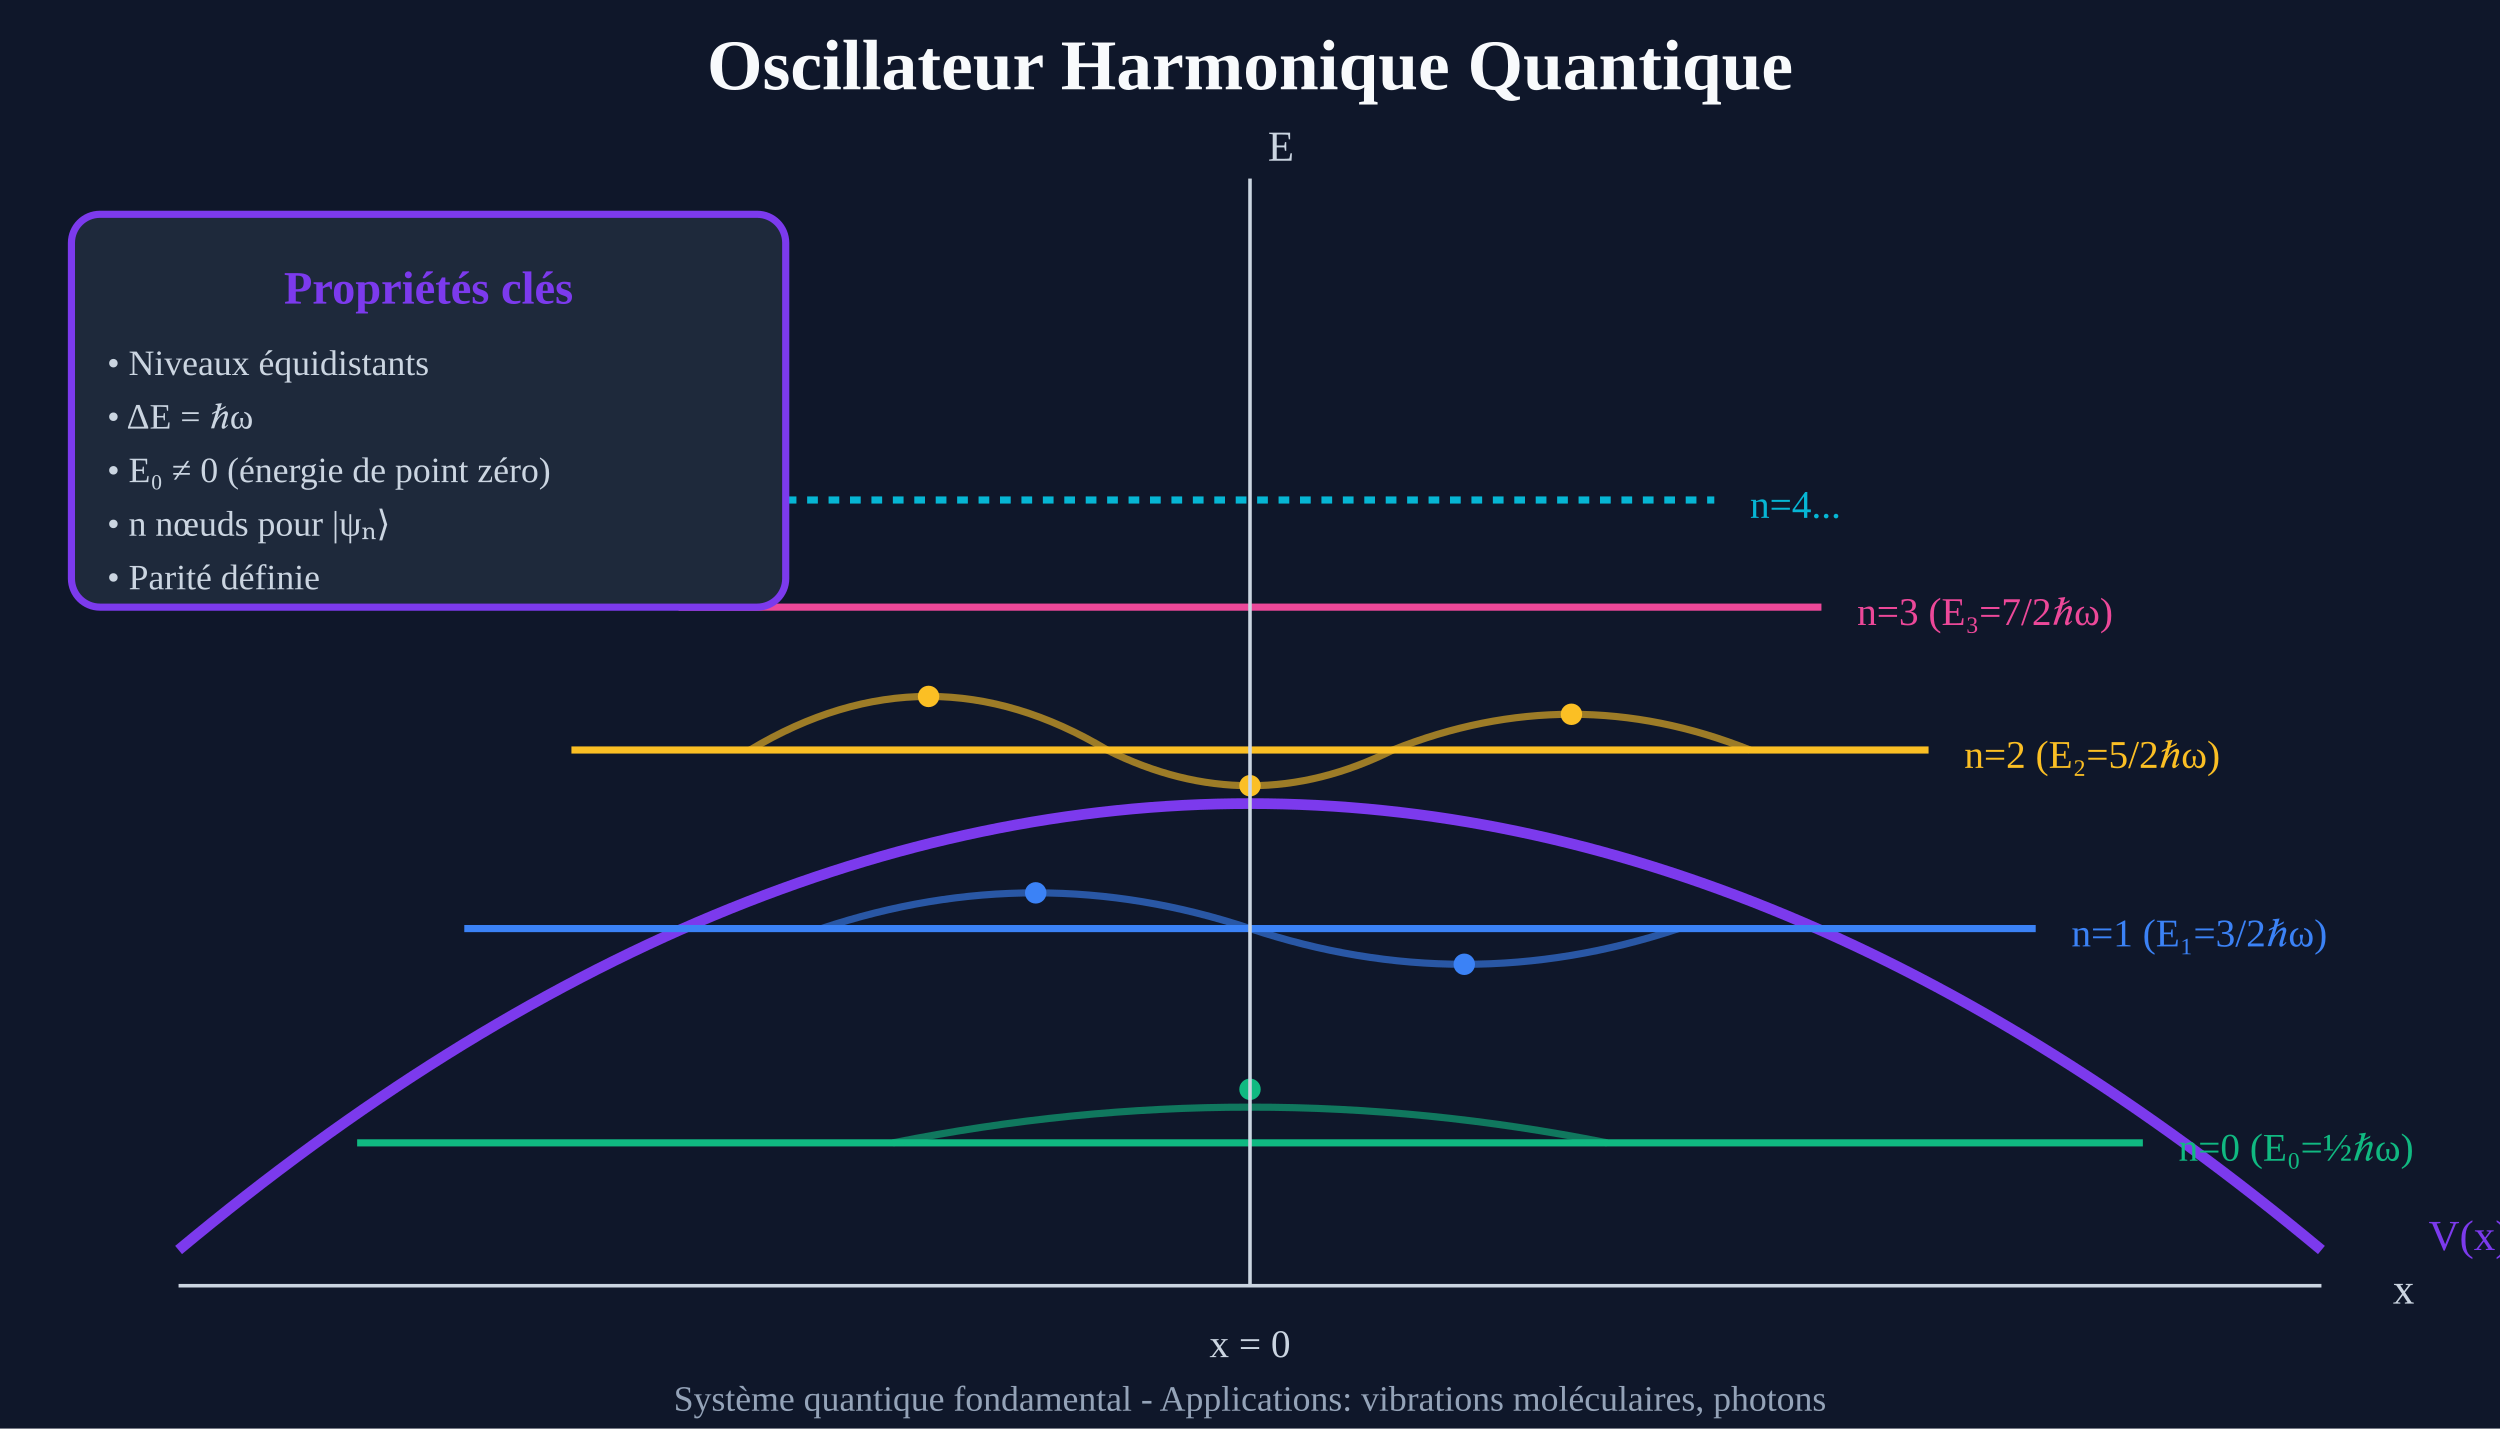
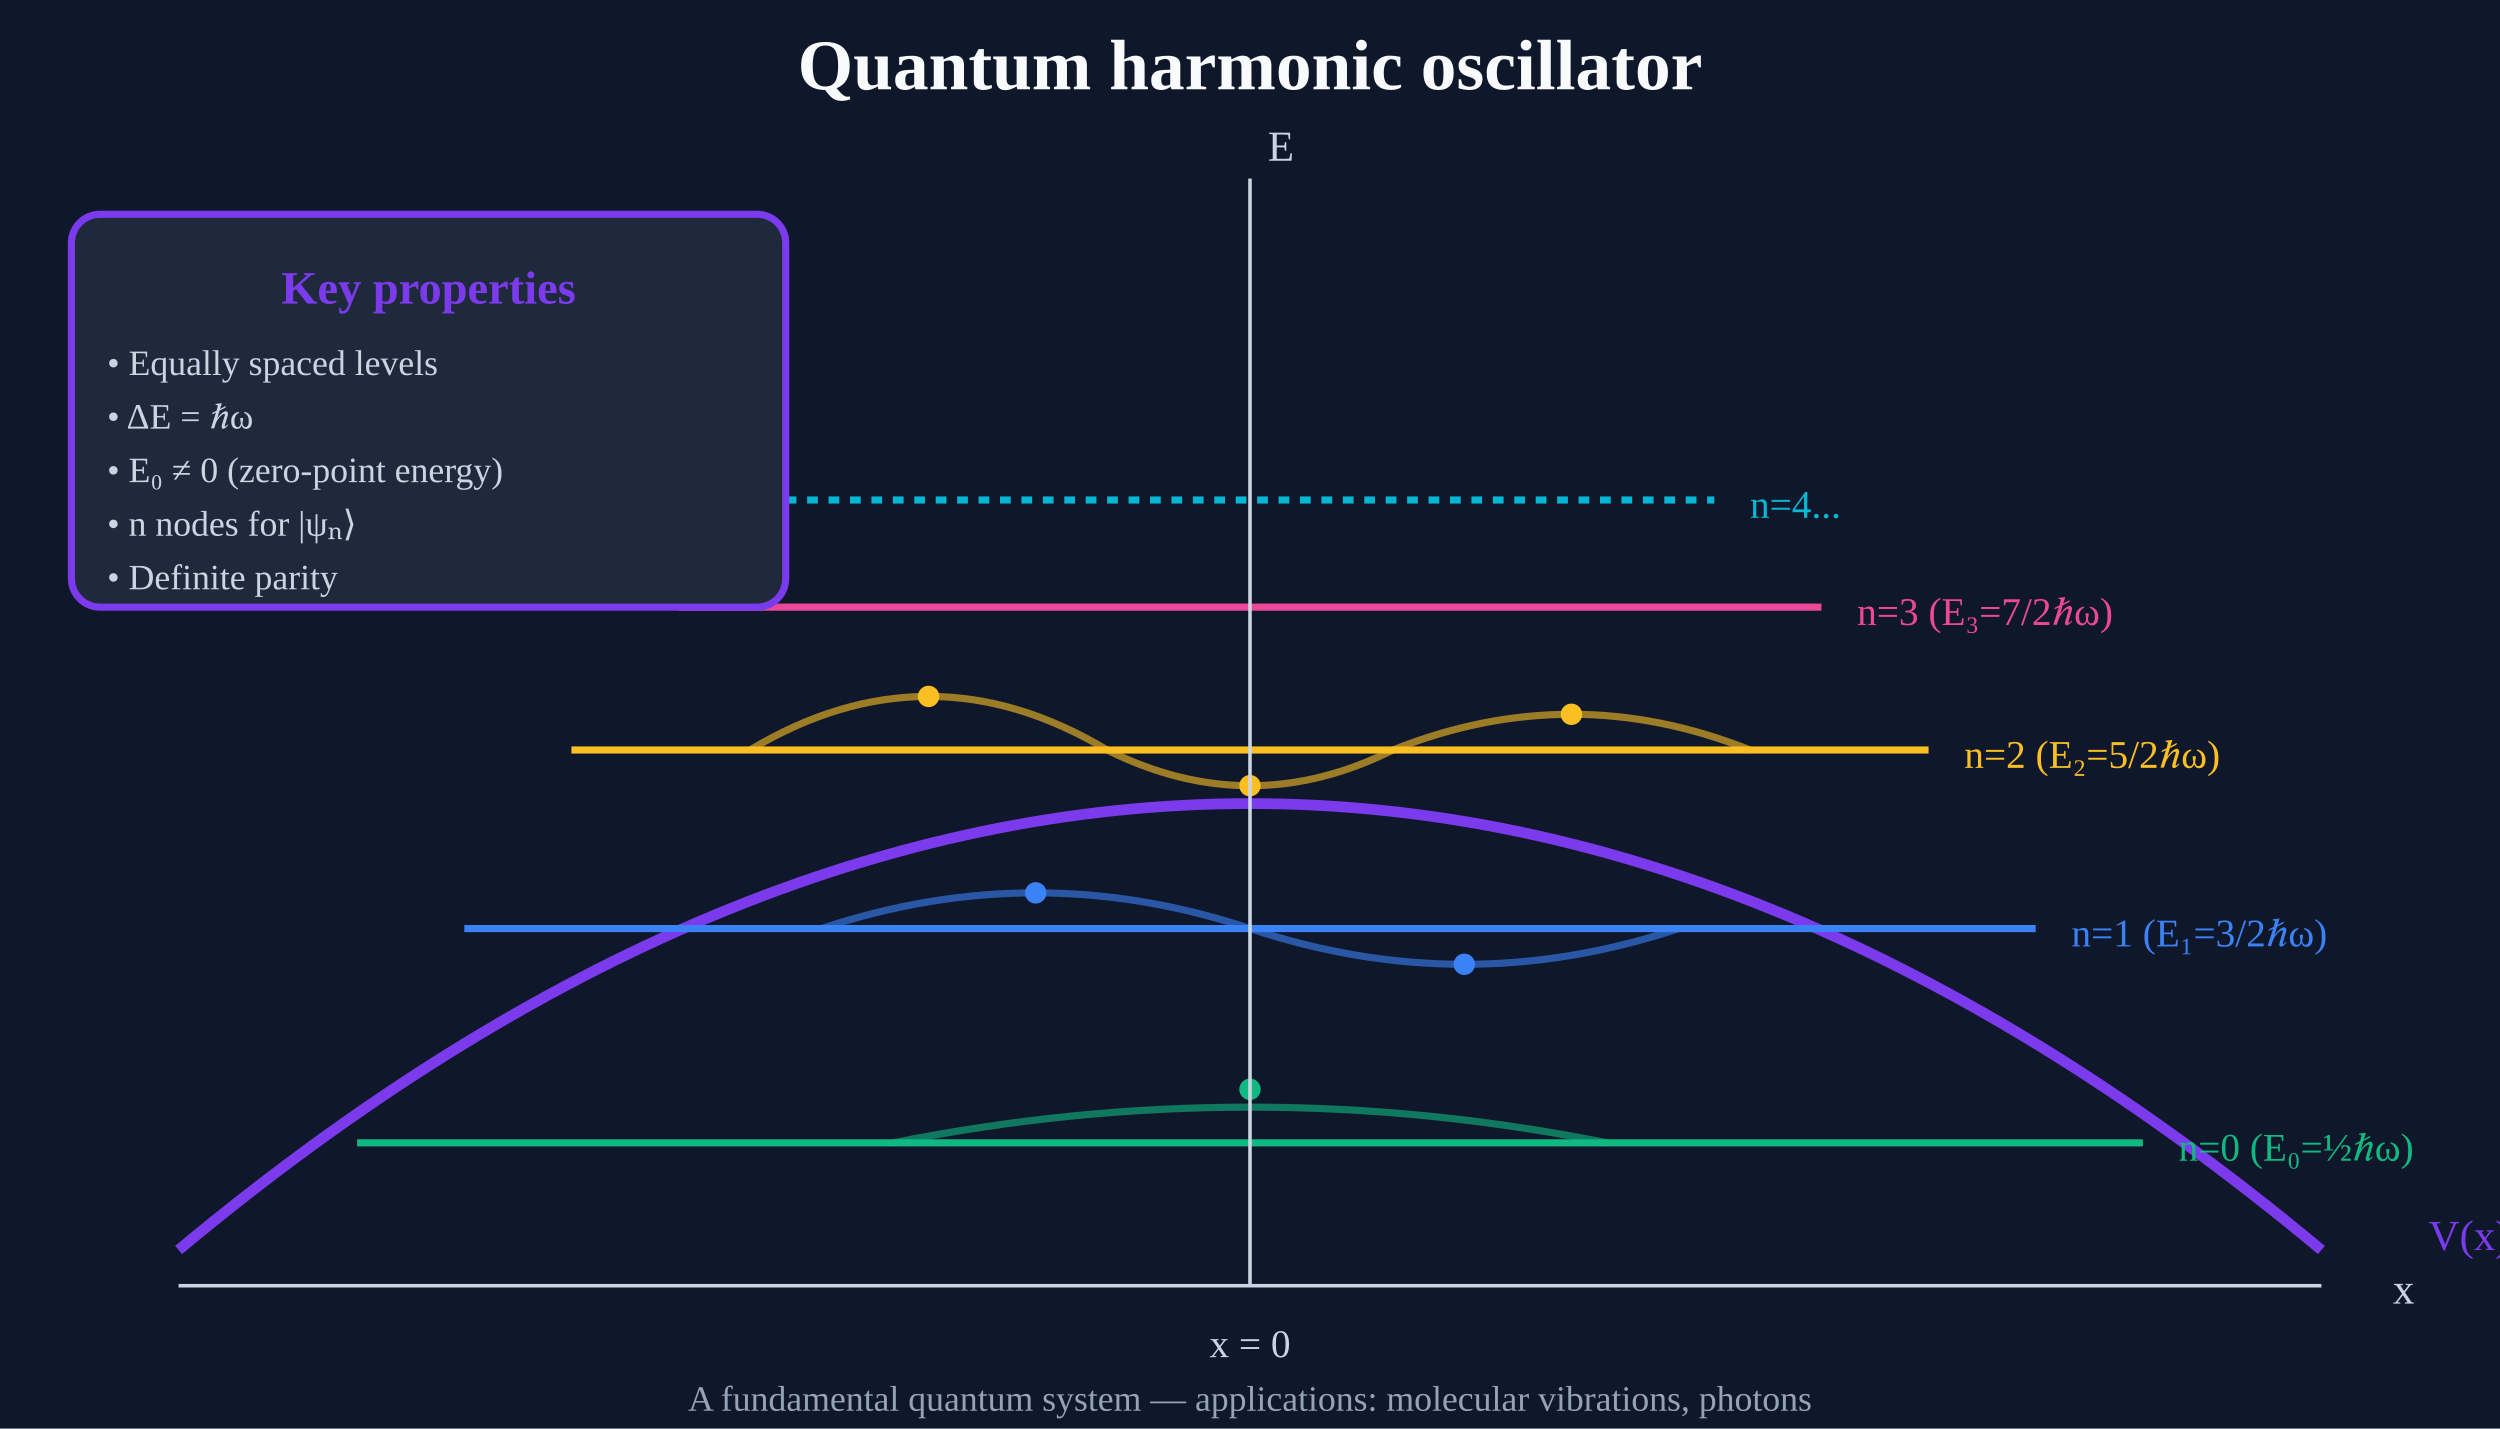
<svg xmlns="http://www.w3.org/2000/svg" width="700" height="400">
  <rect width="700" height="400" fill="#0f172a" />
-   <text x="350" y="25" text-anchor="middle" fill="#f8fafc" font-size="20" font-weight="bold">Oscillateur Harmonique Quantique</text>
+   <text x="350" y="25" text-anchor="middle" fill="#f8fafc" font-size="20" font-weight="bold">Quantum harmonic oscillator</text>
  <path d="M 50 350 Q 350 100, 650 350" stroke="#7c3aed" stroke-width="3" fill="none" />
  <text x="680" y="350" fill="#7c3aed" font-size="12">V(x) = ½mω²x²</text>
  <line x1="100" y1="320" x2="600" y2="320" stroke="#10b981" stroke-width="2" />
  <text x="610" y="325" fill="#10b981" font-size="11">n=0 (E₀=½ℏω)</text>
  <line x1="130" y1="260" x2="570" y2="260" stroke="#3b82f6" stroke-width="2" />
  <text x="580" y="265" fill="#3b82f6" font-size="11">n=1 (E₁=3/2ℏω)</text>
  <line x1="160" y1="210" x2="540" y2="210" stroke="#fbbf24" stroke-width="2" />
  <text x="550" y="215" fill="#fbbf24" font-size="11">n=2 (E₂=5/2ℏω)</text>
  <line x1="190" y1="170" x2="510" y2="170" stroke="#ec4899" stroke-width="2" />
  <text x="520" y="175" fill="#ec4899" font-size="11">n=3 (E₃=7/2ℏω)</text>
  <line x1="220" y1="140" x2="480" y2="140" stroke="#06b6d4" stroke-width="2" stroke-dasharray="3,3" />
  <text x="490" y="145" fill="#06b6d4" font-size="11">n=4...</text>
  <path d="M 250 320 Q 350 300, 450 320" stroke="#10b981" stroke-width="2" fill="none" opacity="0.6" />
  <circle cx="350" cy="305" r="3" fill="#10b981" />
  <path d="M 230 260 Q 290 240, 350 260 Q 410 280, 470 260" stroke="#3b82f6" stroke-width="2" fill="none" opacity="0.6" />
  <circle cx="290" cy="250" r="3" fill="#3b82f6" />
  <circle cx="410" cy="270" r="3" fill="#3b82f6" />
  <path d="M 210 210 Q 260 180, 310 210 Q 350 230, 390 210 Q 440 190, 490 210" stroke="#fbbf24" stroke-width="2" fill="none" opacity="0.6" />
  <circle cx="260" cy="195" r="3" fill="#fbbf24" />
  <circle cx="350" cy="220" r="3" fill="#fbbf24" />
  <circle cx="440" cy="200" r="3" fill="#fbbf24" />
  <line x1="50" y1="360" x2="650" y2="360" stroke="#cbd5e1" stroke-width="1" />
  <line x1="350" y1="360" x2="350" y2="50" stroke="#cbd5e1" stroke-width="1" />
  <text x="670" y="365" fill="#cbd5e1" font-size="12">x</text>
  <text x="355" y="45" fill="#cbd5e1" font-size="12">E</text>
  <text x="350" y="380" text-anchor="middle" fill="#cbd5e1" font-size="11">x = 0</text>
  <rect x="20" y="60" width="200" height="110" fill="#1e293b" stroke="#7c3aed" stroke-width="2" rx="8" />
-   <text x="120" y="85" text-anchor="middle" fill="#7c3aed" font-size="13" font-weight="bold">Propriétés clés</text>
-   <text x="30" y="105" fill="#cbd5e1" font-size="10">• Niveaux équidistants</text>
+   <text x="120" y="85" text-anchor="middle" fill="#7c3aed" font-size="13" font-weight="bold">Key properties</text>
+   <text x="30" y="105" fill="#cbd5e1" font-size="10">• Equally spaced levels</text>
  <text x="30" y="120" fill="#cbd5e1" font-size="10">• ΔE = ℏω</text>
-   <text x="30" y="135" fill="#cbd5e1" font-size="10">• E₀ ≠ 0 (énergie de point zéro)</text>
-   <text x="30" y="150" fill="#cbd5e1" font-size="10">• n nœuds pour |ψₙ⟩</text>
-   <text x="30" y="165" fill="#cbd5e1" font-size="10">• Parité définie</text>
-   <text x="350" y="395" text-anchor="middle" fill="#94a3b8" font-size="10">Système quantique fondamental - Applications: vibrations moléculaires, photons</text>
+   <text x="30" y="135" fill="#cbd5e1" font-size="10">• E₀ ≠ 0 (zero-point energy)</text>
+   <text x="30" y="150" fill="#cbd5e1" font-size="10">• n nodes for |ψₙ⟩</text>
+   <text x="30" y="165" fill="#cbd5e1" font-size="10">• Definite parity</text>
+   <text x="350" y="395" text-anchor="middle" fill="#94a3b8" font-size="10">A fundamental quantum system — applications: molecular vibrations, photons</text>
</svg>
